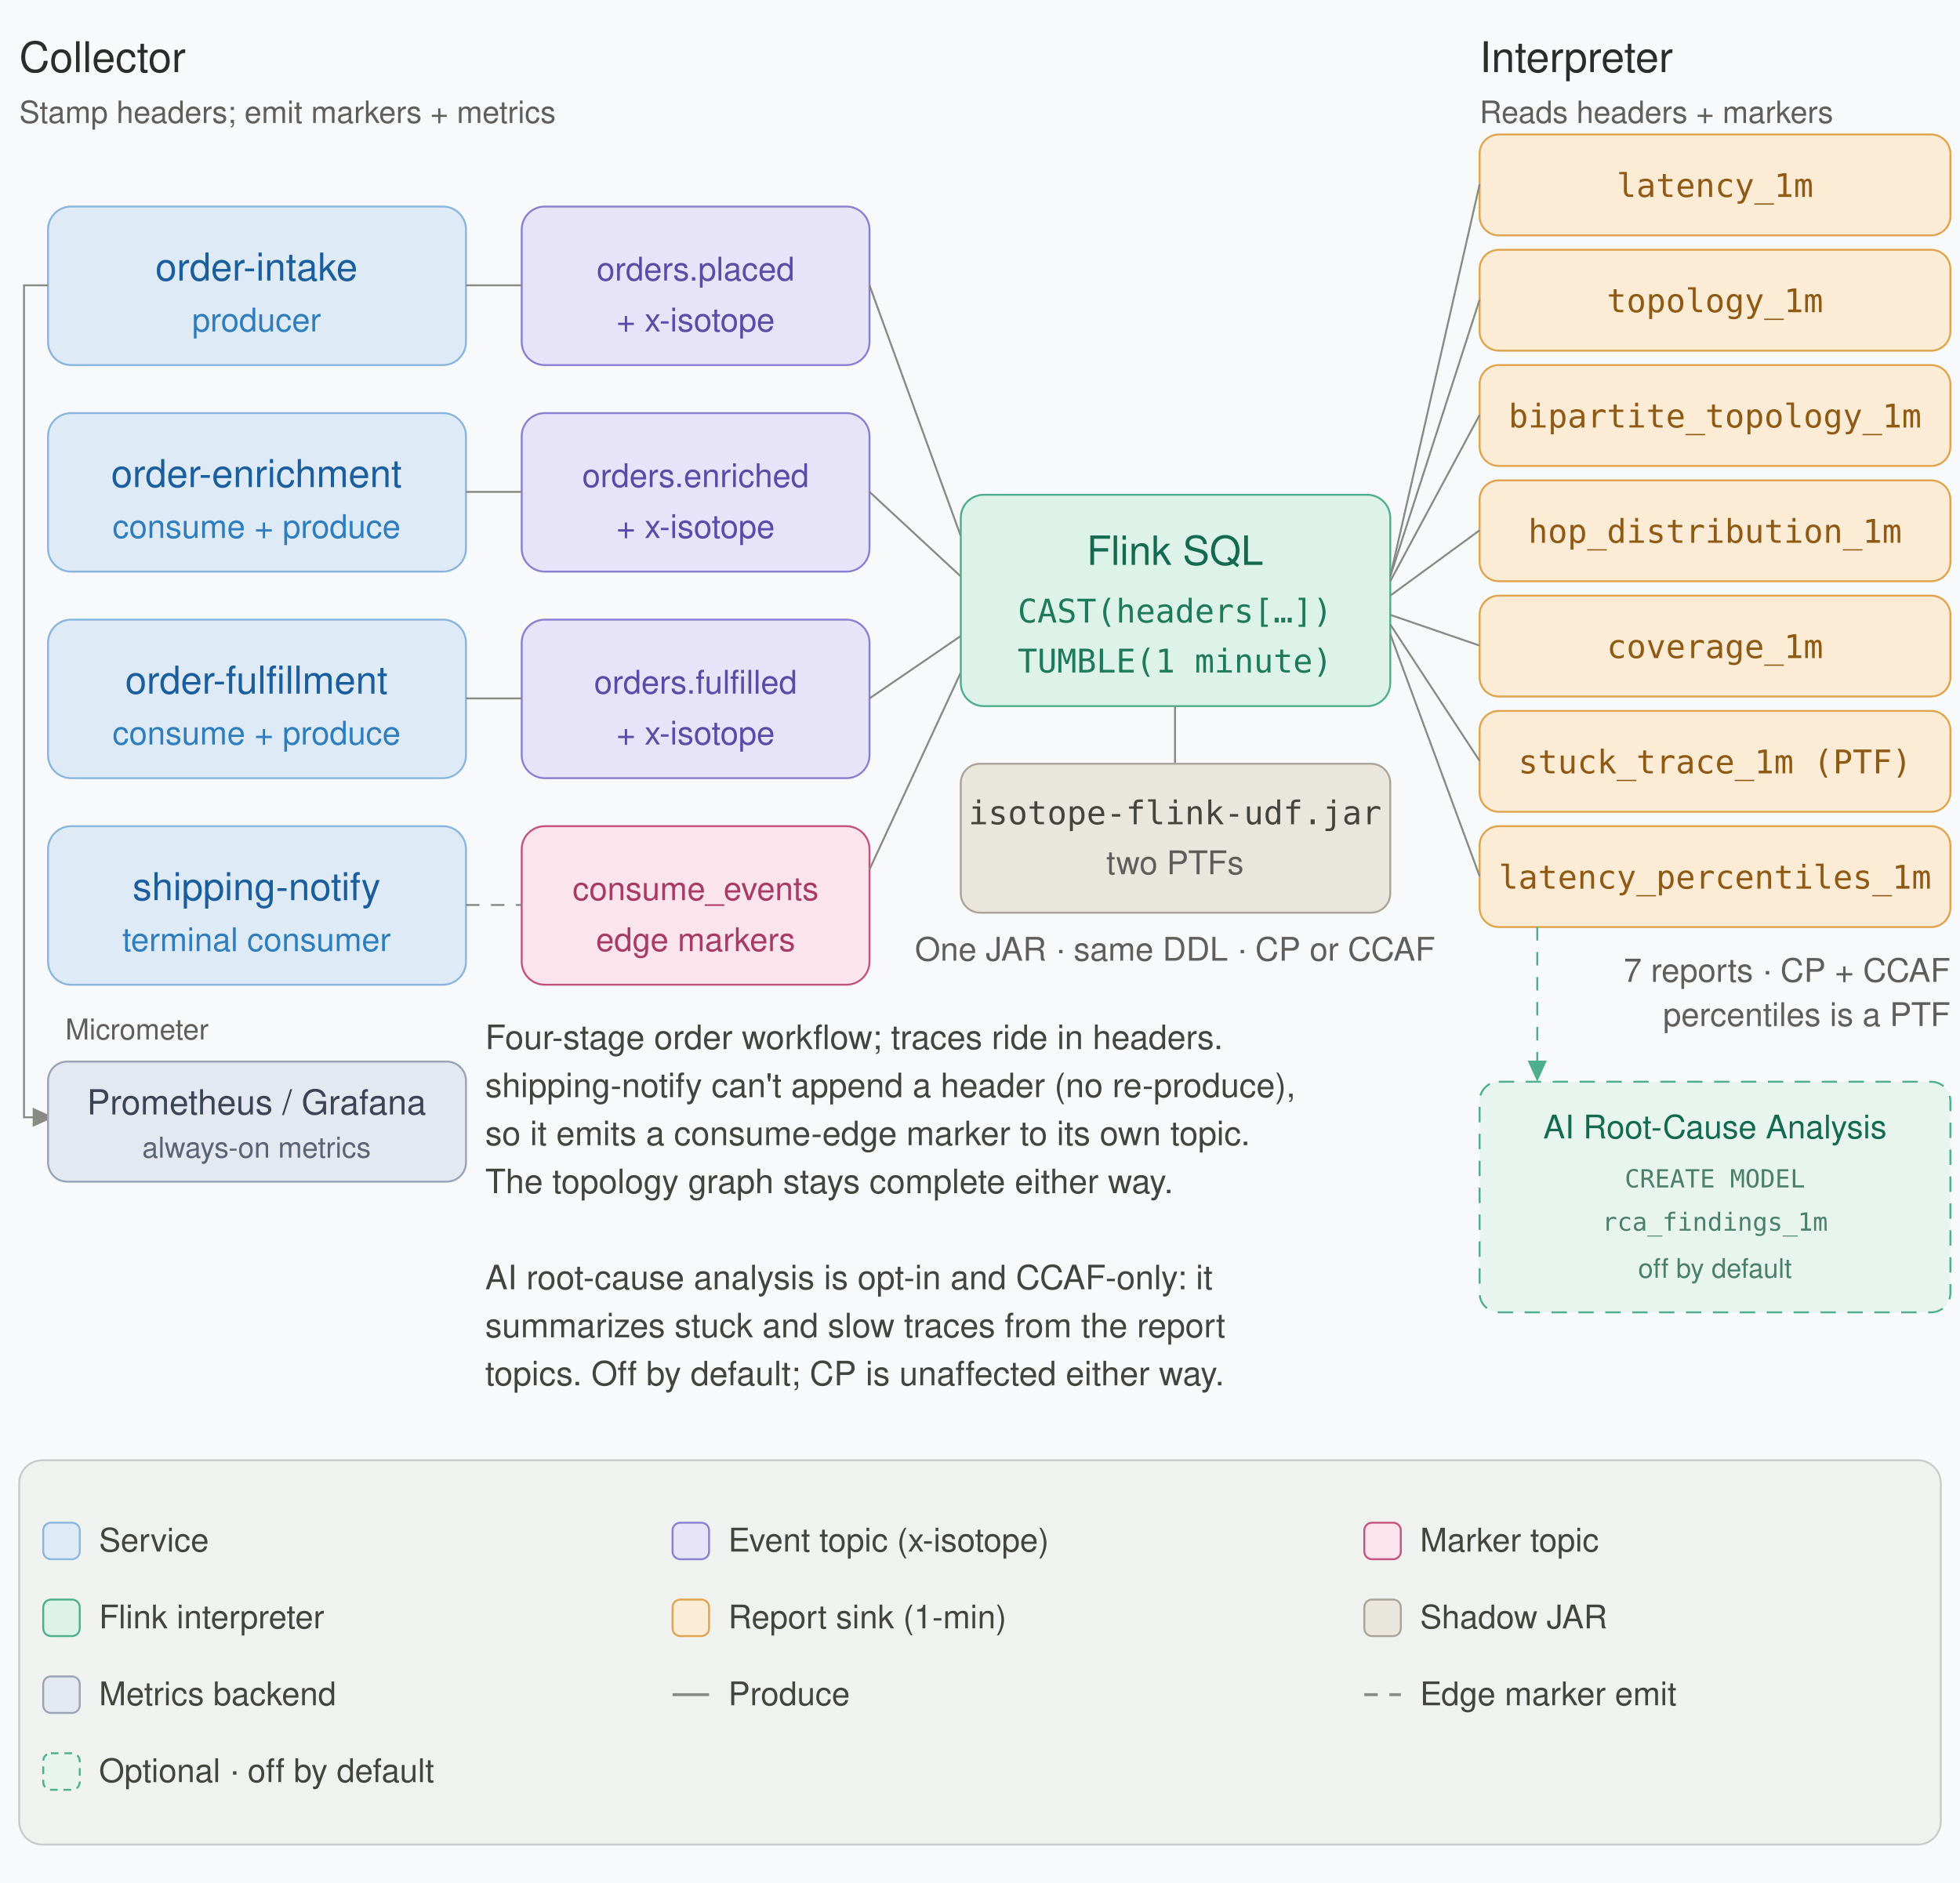
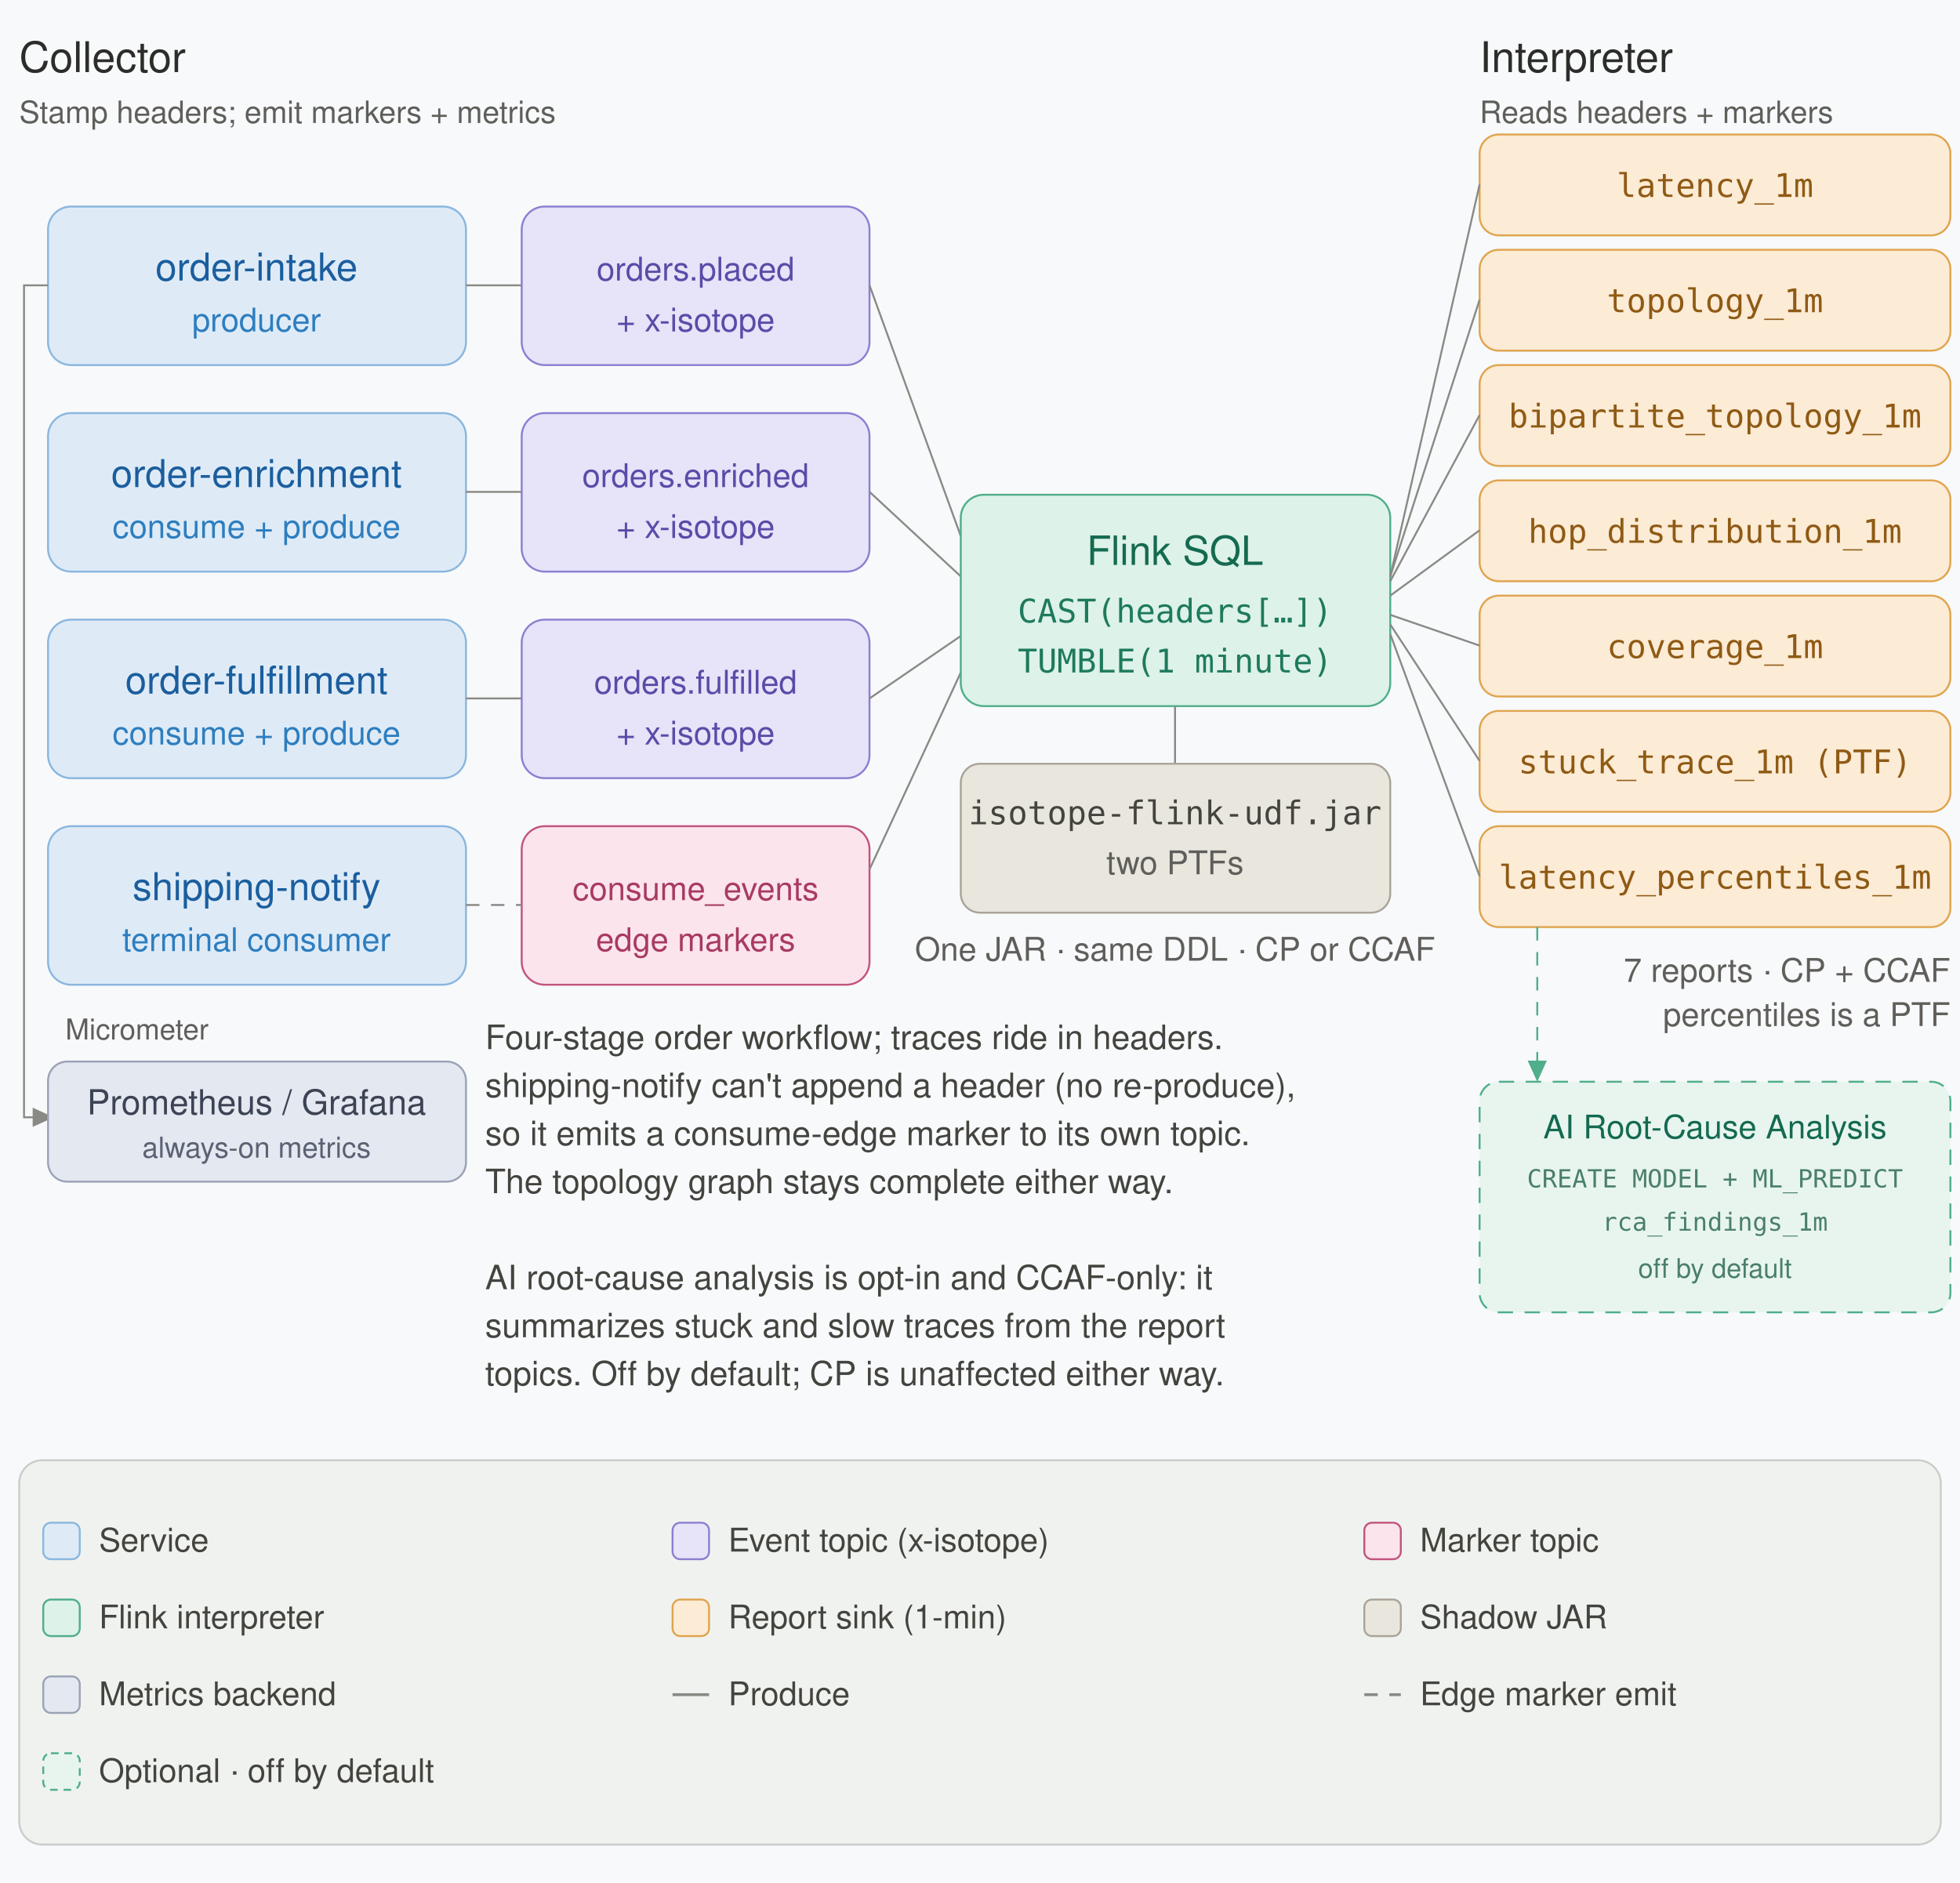
<svg xmlns="http://www.w3.org/2000/svg" width="2040" height="1960" viewBox="0 0 2040 1960" role="img" font-family="Helvetica Neue, Helvetica, Arial, sans-serif">
  <rect x="0" y="0" width="2040" height="1960" fill="#F7F9FB" />
  <text x="20" y="75" text-anchor="start" font-size="44" fill="#2C2C2A">Collector</text>
  <text x="20" y="128" text-anchor="start" font-size="32" fill="#5F5E5A">Stamp headers; emit markers + metrics</text>
  <text x="1540" y="75" text-anchor="start" font-size="44" fill="#2C2C2A">Interpreter</text>
  <text x="1540" y="128" text-anchor="start" font-size="32" fill="#5F5E5A">Reads headers + markers</text>
  <rect x="50" y="215" width="435" height="165" rx="24" fill="#DEEBF7" stroke="#8AB6DE" stroke-width="2" />
  <text x="267" y="292" text-anchor="middle" font-size="40" fill="#1B5E9E">order-intake</text>
  <text x="267" y="345" text-anchor="middle" font-size="34" fill="#2E7EBF">producer</text>
  <rect x="50" y="430" width="435" height="165" rx="24" fill="#DEEBF7" stroke="#8AB6DE" stroke-width="2" />
  <text x="267" y="507" text-anchor="middle" font-size="40" fill="#1B5E9E">order-enrichment</text>
  <text x="267" y="560" text-anchor="middle" font-size="34" fill="#2E7EBF">consume + produce</text>
  <rect x="50" y="645" width="435" height="165" rx="24" fill="#DEEBF7" stroke="#8AB6DE" stroke-width="2" />
  <text x="267" y="722" text-anchor="middle" font-size="40" fill="#1B5E9E">order-fulfillment</text>
  <text x="267" y="775" text-anchor="middle" font-size="34" fill="#2E7EBF">consume + produce</text>
  <rect x="50" y="860" width="435" height="165" rx="24" fill="#DEEBF7" stroke="#8AB6DE" stroke-width="2" />
  <text x="267" y="937" text-anchor="middle" font-size="40" fill="#1B5E9E">shipping-notify</text>
  <text x="267" y="990" text-anchor="middle" font-size="34" fill="#2E7EBF">terminal consumer</text>
  <rect x="543" y="215" width="362" height="165" rx="24" fill="#E7E3F8" stroke="#8B7FD1" stroke-width="2" />
  <text x="724" y="292" text-anchor="middle" font-size="34" fill="#5B4BA8">orders.placed</text>
  <text x="724" y="345" text-anchor="middle" font-size="34" fill="#5B4BA8">+ x-isotope</text>
  <line x1="485" y1="297" x2="543" y2="297" stroke="#8A8A85" stroke-width="2" />
  <rect x="543" y="430" width="362" height="165" rx="24" fill="#E7E3F8" stroke="#8B7FD1" stroke-width="2" />
  <text x="724" y="507" text-anchor="middle" font-size="34" fill="#5B4BA8">orders.enriched</text>
  <text x="724" y="560" text-anchor="middle" font-size="34" fill="#5B4BA8">+ x-isotope</text>
  <line x1="485" y1="512" x2="543" y2="512" stroke="#8A8A85" stroke-width="2" />
  <rect x="543" y="645" width="362" height="165" rx="24" fill="#E7E3F8" stroke="#8B7FD1" stroke-width="2" />
  <text x="724" y="722" text-anchor="middle" font-size="34" fill="#5B4BA8">orders.fulfilled</text>
  <text x="724" y="775" text-anchor="middle" font-size="34" fill="#5B4BA8">+ x-isotope</text>
  <line x1="485" y1="727" x2="543" y2="727" stroke="#8A8A85" stroke-width="2" />
  <rect x="543" y="860" width="362" height="165" rx="24" fill="#FBE4EC" stroke="#C2537E" stroke-width="2" />
  <text x="724" y="937" text-anchor="middle" font-size="34" fill="#A83A63">consume_events</text>
  <text x="724" y="990" text-anchor="middle" font-size="34" fill="#A83A63">edge markers</text>
  <line x1="485" y1="942" x2="543" y2="942" stroke="#8A8A85" stroke-width="2" stroke-dasharray="14 12" />
  <line x1="905" y1="297" x2="1000" y2="558" stroke="#8A8A85" stroke-width="2" />
  <line x1="905" y1="512" x2="1000" y2="600" stroke="#8A8A85" stroke-width="2" />
  <line x1="905" y1="727" x2="1000" y2="662" stroke="#8A8A85" stroke-width="2" />
  <line x1="905" y1="905" x2="1000" y2="700" stroke="#8A8A85" stroke-width="2" />
  <path d="M50 297 H25 V1163 H40" fill="none" stroke="#8A8A85" stroke-width="2" />
  <polygon points="34,1153 56,1163 34,1173" fill="#8A8A85" />
  <text x="68" y="1082" text-anchor="start" font-size="30" fill="#5F5E5A">Micrometer</text>
  <rect x="50" y="1105" width="435" height="125" rx="20" fill="#E4E8F0" stroke="#9AA3B5" stroke-width="2" />
  <text x="267" y="1160" text-anchor="middle" font-size="36" fill="#3B4354">Prometheus / Grafana</text>
  <text x="267" y="1205" text-anchor="middle" font-size="30" fill="#5A6274">always-on metrics</text>
  <rect x="1000" y="515" width="447" height="220" rx="24" fill="#DDF2E9" stroke="#4FAE8B" stroke-width="2" />
  <text x="1223" y="588" text-anchor="middle" font-size="42" fill="#146A50">Flink SQL</text>
  <text x="1223" y="648" text-anchor="middle" font-size="34" fill="#1E7A5C" font-family="SF Mono, Menlo, Consolas, monospace">CAST(headers[…])</text>
  <text x="1223" y="700" text-anchor="middle" font-size="34" fill="#1E7A5C" font-family="SF Mono, Menlo, Consolas, monospace">TUMBLE(1 minute)</text>
  <line x1="1223" y1="735" x2="1223" y2="795" stroke="#8A8A85" stroke-width="2" />
  <rect x="1000" y="795" width="447" height="155" rx="20" fill="#E9E6DE" stroke="#A9A497" stroke-width="2" />
  <text x="1223" y="858" text-anchor="middle" font-size="34" fill="#44443F" font-family="SF Mono, Menlo, Consolas, monospace">isotope-flink-udf.jar</text>
  <text x="1223" y="910" text-anchor="middle" font-size="34" fill="#5F5E5A">two PTFs</text>
  <text x="1223" y="1000" text-anchor="middle" font-size="34" fill="#5F5E5A">One JAR · same DDL · CP or CCAF</text>
  <rect x="1540" y="140" width="490" height="105" rx="20" fill="#FCEBD5" stroke="#E0A44E" stroke-width="2" />
  <text x="1785" y="205" text-anchor="middle" font-size="34" fill="#8F5A14" font-family="SF Mono, Menlo, Consolas, monospace">latency_1m</text>
  <line x1="1447" y1="600" x2="1540" y2="192" stroke="#8A8A85" stroke-width="2" />
  <rect x="1540" y="260" width="490" height="105" rx="20" fill="#FCEBD5" stroke="#E0A44E" stroke-width="2" />
  <text x="1785" y="325" text-anchor="middle" font-size="34" fill="#8F5A14" font-family="SF Mono, Menlo, Consolas, monospace">topology_1m</text>
  <line x1="1447" y1="600" x2="1540" y2="312" stroke="#8A8A85" stroke-width="2" />
  <rect x="1540" y="380" width="490" height="105" rx="20" fill="#FCEBD5" stroke="#E0A44E" stroke-width="2" />
  <text x="1785" y="445" text-anchor="middle" font-size="34" fill="#8F5A14" font-family="SF Mono, Menlo, Consolas, monospace">bipartite_topology_1m</text>
  <line x1="1447" y1="605" x2="1540" y2="432" stroke="#8A8A85" stroke-width="2" />
  <rect x="1540" y="500" width="490" height="105" rx="20" fill="#FCEBD5" stroke="#E0A44E" stroke-width="2" />
  <text x="1785" y="565" text-anchor="middle" font-size="34" fill="#8F5A14" font-family="SF Mono, Menlo, Consolas, monospace">hop_distribution_1m</text>
  <line x1="1447" y1="620" x2="1540" y2="552" stroke="#8A8A85" stroke-width="2" />
  <rect x="1540" y="620" width="490" height="105" rx="20" fill="#FCEBD5" stroke="#E0A44E" stroke-width="2" />
  <text x="1785" y="685" text-anchor="middle" font-size="34" fill="#8F5A14" font-family="SF Mono, Menlo, Consolas, monospace">coverage_1m</text>
  <line x1="1447" y1="640" x2="1540" y2="672" stroke="#8A8A85" stroke-width="2" />
  <rect x="1540" y="740" width="490" height="105" rx="20" fill="#FCEBD5" stroke="#E0A44E" stroke-width="2" />
  <text x="1785" y="805" text-anchor="middle" font-size="34" fill="#8F5A14" font-family="SF Mono, Menlo, Consolas, monospace">stuck_trace_1m (PTF)</text>
  <line x1="1447" y1="650" x2="1540" y2="792" stroke="#8A8A85" stroke-width="2" />
  <rect x="1540" y="860" width="490" height="105" rx="20" fill="#FCEBD5" stroke="#E0A44E" stroke-width="2" />
  <text x="1785" y="925" text-anchor="middle" font-size="34" fill="#8F5A14" font-family="SF Mono, Menlo, Consolas, monospace">latency_percentiles_1m</text>
  <line x1="1447" y1="660" x2="1540" y2="912" stroke="#8A8A85" stroke-width="2" />
  <text x="2030" y="1022" text-anchor="end" font-size="34" fill="#5F5E5A">7 reports · CP + CCAF</text>
  <text x="2030" y="1068" text-anchor="end" font-size="34" fill="#5F5E5A">percentiles is a PTF</text>
  <line x1="1600" y1="965" x2="1600" y2="1110" stroke="#4FAE8B" stroke-width="2" stroke-dasharray="14 12" />
  <polygon points="1590,1104 1600,1126 1610,1104" fill="#4FAE8B" />
  <rect x="1540" y="1126" width="490" height="240" rx="20" fill="#E8F5EF" stroke="#4FAE8B" stroke-width="2" stroke-dasharray="16 12" />
  <text x="1785" y="1185" text-anchor="middle" font-size="34" fill="#146A50">AI Root-Cause Analysis</text>
-   <text x="1785" y="1236" text-anchor="middle" font-size="26" fill="#4A7F6C" font-family="SF Mono, Menlo, Consolas, monospace">CREATE MODEL</text>
+   <text x="1785" y="1236" text-anchor="middle" font-size="26" fill="#4A7F6C" font-family="SF Mono, Menlo, Consolas, monospace">CREATE MODEL + ML_PREDICT</text>
  <text x="1785" y="1281" text-anchor="middle" font-size="26" fill="#4A7F6C" font-family="SF Mono, Menlo, Consolas, monospace">rca_findings_1m</text>
  <text x="1785" y="1330" text-anchor="middle" font-size="28" fill="#4A7F6C">off by default</text>
  <text x="505" y="1092" text-anchor="start" font-size="35" fill="#44443F">Four-stage order workflow; traces ride in headers.</text>
  <text x="505" y="1142" text-anchor="start" font-size="35" fill="#44443F">shipping-notify can't append a header (no re-produce),</text>
  <text x="505" y="1192" text-anchor="start" font-size="35" fill="#44443F">so it emits a consume-edge marker to its own topic.</text>
  <text x="505" y="1242" text-anchor="start" font-size="35" fill="#44443F">The topology graph stays complete either way.</text>
  <text x="505" y="1342" text-anchor="start" font-size="35" fill="#44443F">AI root-cause analysis is opt-in and CCAF-only: it</text>
  <text x="505" y="1392" text-anchor="start" font-size="35" fill="#44443F">summarizes stuck and slow traces from the report</text>
  <text x="505" y="1442" text-anchor="start" font-size="35" fill="#44443F">topics. Off by default; CP is unaffected either way.</text>
  <rect x="20" y="1520" width="2000" height="400" rx="24" fill="#F0F2EF" stroke="#C9CDC9" stroke-width="2" />
  <rect x="45" y="1585" width="38" height="38" rx="8" fill="#DEEBF7" stroke="#8AB6DE" stroke-width="2" />
  <text x="103" y="1615" text-anchor="start" font-size="34" fill="#44443F">Service</text>
  <rect x="700" y="1585" width="38" height="38" rx="8" fill="#E7E3F8" stroke="#8B7FD1" stroke-width="2" />
  <text x="758" y="1615" text-anchor="start" font-size="34" fill="#44443F">Event topic (x-isotope)</text>
  <rect x="1420" y="1585" width="38" height="38" rx="8" fill="#FBE4EC" stroke="#C2537E" stroke-width="2" />
  <text x="1478" y="1615" text-anchor="start" font-size="34" fill="#44443F">Marker topic</text>
  <rect x="45" y="1665" width="38" height="38" rx="8" fill="#DDF2E9" stroke="#4FAE8B" stroke-width="2" />
  <text x="103" y="1695" text-anchor="start" font-size="34" fill="#44443F">Flink interpreter</text>
  <rect x="700" y="1665" width="38" height="38" rx="8" fill="#FCEBD5" stroke="#E0A44E" stroke-width="2" />
  <text x="758" y="1695" text-anchor="start" font-size="34" fill="#44443F">Report sink (1-min)</text>
  <rect x="1420" y="1665" width="38" height="38" rx="8" fill="#E9E6DE" stroke="#A9A497" stroke-width="2" />
  <text x="1478" y="1695" text-anchor="start" font-size="34" fill="#44443F">Shadow JAR</text>
  <rect x="45" y="1745" width="38" height="38" rx="8" fill="#E4E8F0" stroke="#9AA3B5" stroke-width="2" />
  <text x="103" y="1775" text-anchor="start" font-size="34" fill="#44443F">Metrics backend</text>
  <line x1="700" y1="1764" x2="738" y2="1764" stroke="#8A8A85" stroke-width="3" />
  <text x="758" y="1775" text-anchor="start" font-size="34" fill="#44443F">Produce</text>
  <line x1="1420" y1="1764" x2="1458" y2="1764" stroke="#8A8A85" stroke-width="3" stroke-dasharray="14 12" />
  <text x="1478" y="1775" text-anchor="start" font-size="34" fill="#44443F">Edge marker emit</text>
  <rect x="45" y="1825" width="38" height="38" rx="8" fill="#E8F5EF" stroke="#4FAE8B" stroke-width="2" stroke-dasharray="8 6" />
  <text x="103" y="1855" text-anchor="start" font-size="34" fill="#44443F">Optional · off by default</text>
</svg>
